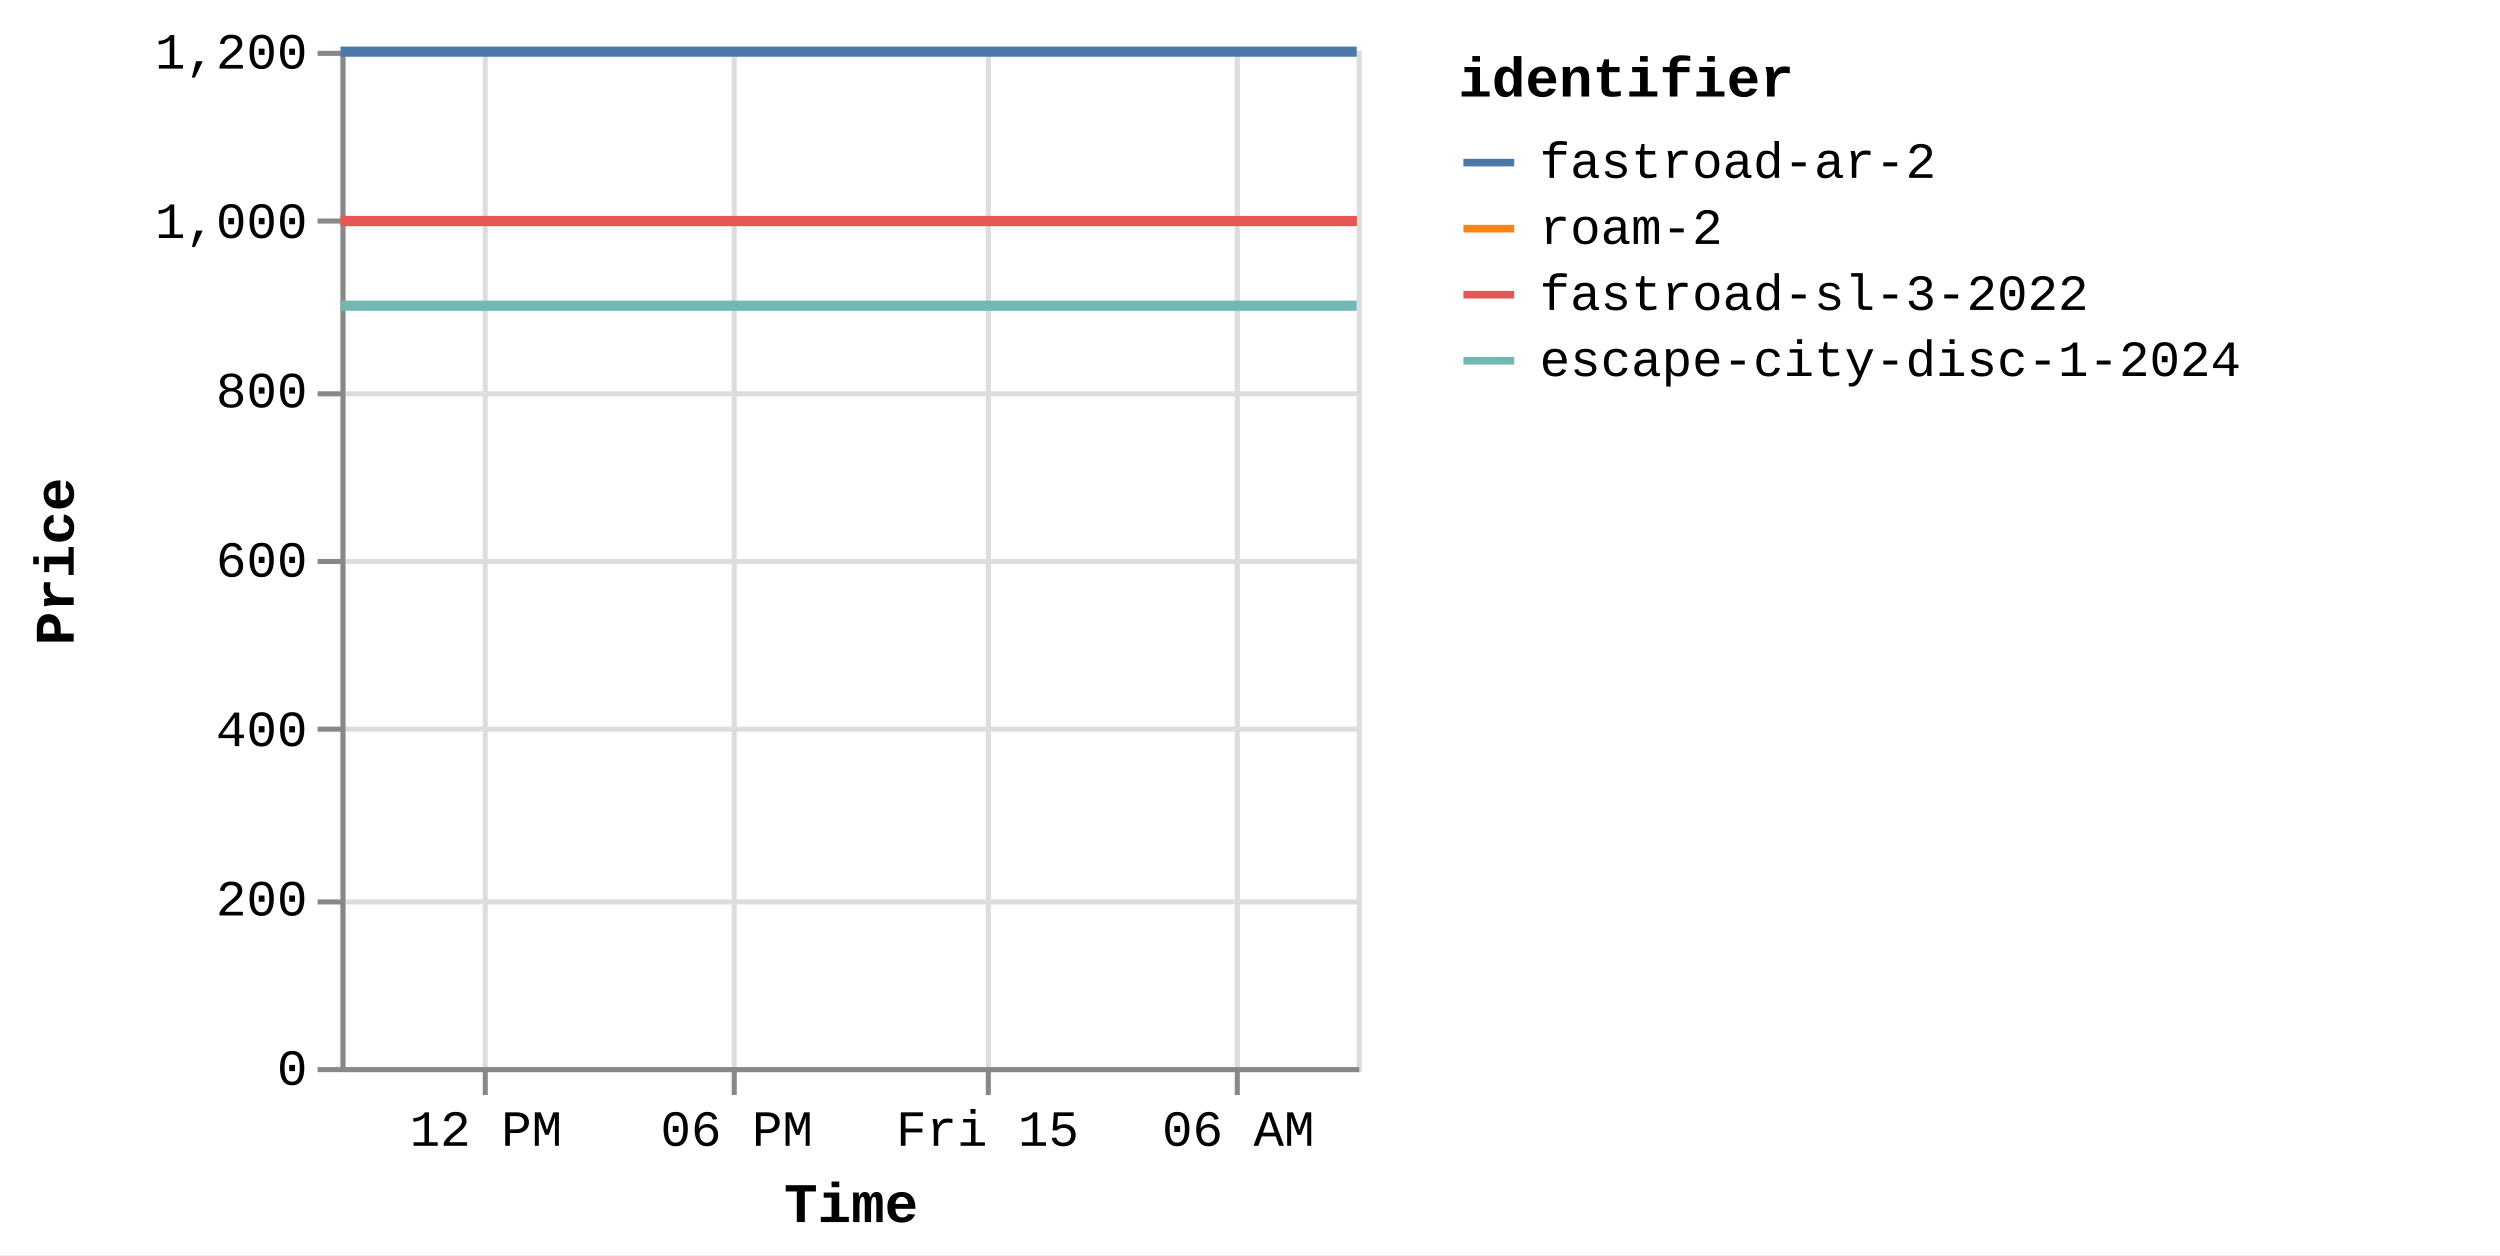
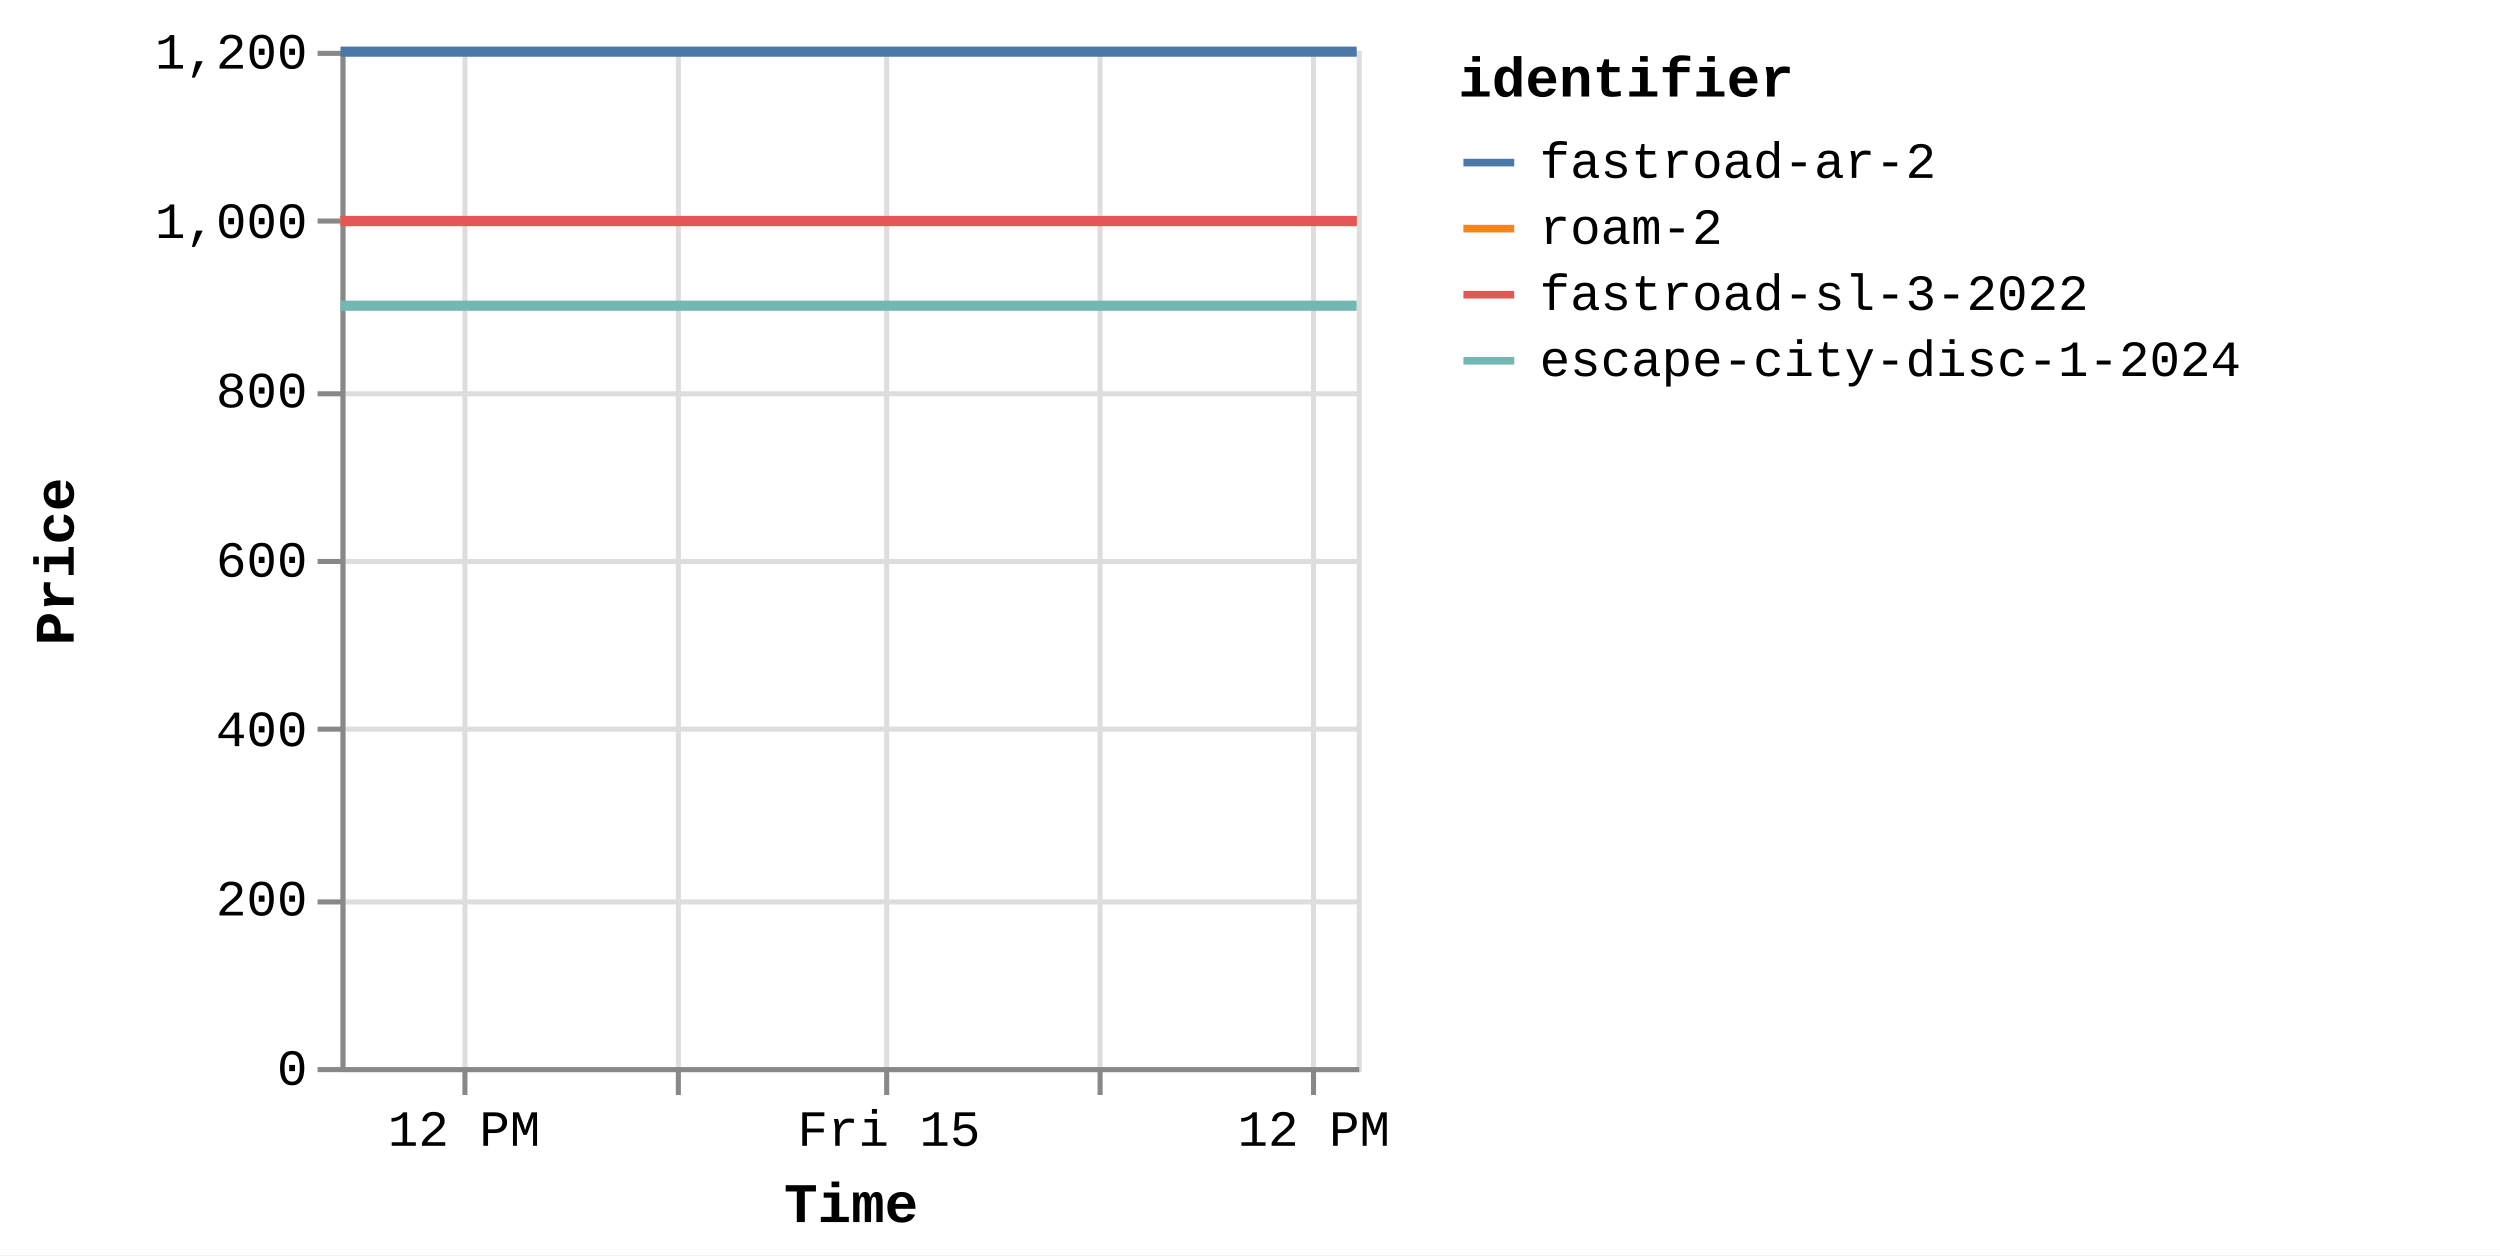
<svg xmlns="http://www.w3.org/2000/svg" version="1.1" class="marks" width="492" height="247" viewBox="0 0 492 247">
  <rect width="492" height="247" fill="white" />
  <g fill="none" stroke-miterlimit="10" transform="translate(67,10)">
    <g class="mark-group role-frame root" role="graphics-object" aria-roledescription="group mark container">
      <g transform="translate(0,0)">
        <path class="background" aria-hidden="true" d="M0.5,0.5h200v200h-200Z" stroke="#ddd" />
        <g>
          <g class="mark-group role-axis" aria-hidden="true">
            <g transform="translate(0.5,200.5)">
              <path class="background" aria-hidden="true" d="M0,0h0v0h0Z" pointer-events="none" />
              <g>
                <g class="mark-rule role-axis-grid" pointer-events="none">
-                   <line transform="translate(28,-200)" x2="0" y2="200" stroke="#ddd" stroke-width="1" opacity="1" />
-                   <line transform="translate(77,-200)" x2="0" y2="200" stroke="#ddd" stroke-width="1" opacity="1" />
-                   <line transform="translate(127,-200)" x2="0" y2="200" stroke="#ddd" stroke-width="1" opacity="1" />
-                   <line transform="translate(176,-200)" x2="0" y2="200" stroke="#ddd" stroke-width="1" opacity="1" />
+                   <line transform="translate(24,-200)" x2="0" y2="200" stroke="#ddd" stroke-width="1" opacity="1" />
+                   <line transform="translate(66,-200)" x2="0" y2="200" stroke="#ddd" stroke-width="1" opacity="1" />
+                   <line transform="translate(107,-200)" x2="0" y2="200" stroke="#ddd" stroke-width="1" opacity="1" />
+                   <line transform="translate(149,-200)" x2="0" y2="200" stroke="#ddd" stroke-width="1" opacity="1" />
+                   <line transform="translate(191,-200)" x2="0" y2="200" stroke="#ddd" stroke-width="1" opacity="1" />
                </g>
              </g>
              <path class="foreground" aria-hidden="true" d="" pointer-events="none" display="none" />
            </g>
          </g>
          <g class="mark-group role-axis" aria-hidden="true">
            <g transform="translate(0.5,0.5)">
              <path class="background" aria-hidden="true" d="M0,0h0v0h0Z" pointer-events="none" />
              <g>
                <g class="mark-rule role-axis-grid" pointer-events="none">
                  <line transform="translate(0,200)" x2="200" y2="0" stroke="#ddd" stroke-width="1" opacity="1" />
                  <line transform="translate(0,167)" x2="200" y2="0" stroke="#ddd" stroke-width="1" opacity="1" />
                  <line transform="translate(0,133)" x2="200" y2="0" stroke="#ddd" stroke-width="1" opacity="1" />
                  <line transform="translate(0,100)" x2="200" y2="0" stroke="#ddd" stroke-width="1" opacity="1" />
                  <line transform="translate(0,67)" x2="200" y2="0" stroke="#ddd" stroke-width="1" opacity="1" />
                  <line transform="translate(0,33)" x2="200" y2="0" stroke="#ddd" stroke-width="1" opacity="1" />
                  <line transform="translate(0,0)" x2="200" y2="0" stroke="#ddd" stroke-width="1" opacity="1" />
                </g>
              </g>
              <path class="foreground" aria-hidden="true" d="" pointer-events="none" display="none" />
            </g>
          </g>
-           <g class="mark-group role-axis" role="graphics-symbol" aria-roledescription="axis" aria-label="X-axis titled 'Time' for a time scale with values from Thursday, 14 August 2025, 8:34:48 AM to Friday, 15 August 2025, 8:53:41 AM">
+           <g class="mark-group role-axis" role="graphics-symbol" aria-roledescription="axis" aria-label="X-axis titled 'Time' for a time scale with values from Thursday, 14 August 2025, 8:34:48 AM to Friday, 15 August 2025, 1:17:02 PM">
            <g transform="translate(0.5,200.5)">
              <path class="background" aria-hidden="true" d="M0,0h0v0h0Z" pointer-events="none" />
              <g>
                <g class="mark-rule role-axis-tick" pointer-events="none">
-                   <line transform="translate(28,0)" x2="0" y2="5" stroke="#888" stroke-width="1" opacity="1" />
-                   <line transform="translate(77,0)" x2="0" y2="5" stroke="#888" stroke-width="1" opacity="1" />
-                   <line transform="translate(127,0)" x2="0" y2="5" stroke="#888" stroke-width="1" opacity="1" />
-                   <line transform="translate(176,0)" x2="0" y2="5" stroke="#888" stroke-width="1" opacity="1" />
+                   <line transform="translate(24,0)" x2="0" y2="5" stroke="#888" stroke-width="1" opacity="1" />
+                   <line transform="translate(66,0)" x2="0" y2="5" stroke="#888" stroke-width="1" opacity="1" />
+                   <line transform="translate(107,0)" x2="0" y2="5" stroke="#888" stroke-width="1" opacity="1" />
+                   <line transform="translate(149,0)" x2="0" y2="5" stroke="#888" stroke-width="1" opacity="1" />
+                   <line transform="translate(191,0)" x2="0" y2="5" stroke="#888" stroke-width="1" opacity="1" />
                </g>
                <g class="mark-text role-axis-label" pointer-events="none">
-                   <text text-anchor="middle" transform="translate(28.1294,15)" font-family="Liberation Mono" font-size="10px" fill="#000" opacity="1">12 PM</text>
-                   <text text-anchor="middle" transform="translate(77.48225,15)" font-family="Liberation Mono" font-size="10px" fill="#000" opacity="1">06 PM</text>
-                   <text text-anchor="middle" transform="translate(126.8351,15)" font-family="Liberation Mono" font-size="10px" fill="#000" opacity="1">Fri 15</text>
-                   <text text-anchor="middle" transform="translate(176.188,15)" font-family="Liberation Mono" font-size="10px" fill="#000" opacity="1">06 AM</text>
+                   <text text-anchor="middle" transform="translate(23.82817,15)" font-family="Liberation Mono" font-size="10px" fill="#000" opacity="1">12 PM</text>
+                   <text text-anchor="middle" transform="translate(65.63454,15)" font-family="Liberation Mono" font-size="10px" fill="#000" opacity="0">06 PM</text>
+                   <text text-anchor="middle" transform="translate(107.4409,15)" font-family="Liberation Mono" font-size="10px" fill="#000" opacity="1">Fri 15</text>
+                   <text text-anchor="middle" transform="translate(149.2473,15)" font-family="Liberation Mono" font-size="10px" fill="#000" opacity="0">06 AM</text>
+                   <text text-anchor="middle" transform="translate(191.0537,15)" font-family="Liberation Mono" font-size="10px" fill="#000" opacity="1">12 PM</text>
                </g>
                <g class="mark-rule role-axis-domain" pointer-events="none">
                  <line transform="translate(0,0)" x2="200" y2="0" stroke="#888" stroke-width="1" opacity="1" />
                </g>
                <g class="mark-text role-axis-title" pointer-events="none">
                  <text text-anchor="middle" transform="translate(100,30)" font-family="Liberation Mono" font-size="11px" font-weight="bold" fill="#000" opacity="1">Time</text>
                </g>
              </g>
              <path class="foreground" aria-hidden="true" d="" pointer-events="none" display="none" />
            </g>
          </g>
          <g class="mark-group role-axis" role="graphics-symbol" aria-roledescription="axis" aria-label="Y-axis titled 'Price' for a linear scale with values from 0 to 1,200">
            <g transform="translate(0.5,0.5)">
              <path class="background" aria-hidden="true" d="M0,0h0v0h0Z" pointer-events="none" />
              <g>
                <g class="mark-rule role-axis-tick" pointer-events="none">
                  <line transform="translate(0,200)" x2="-5" y2="0" stroke="#888" stroke-width="1" opacity="1" />
                  <line transform="translate(0,167)" x2="-5" y2="0" stroke="#888" stroke-width="1" opacity="1" />
                  <line transform="translate(0,133)" x2="-5" y2="0" stroke="#888" stroke-width="1" opacity="1" />
                  <line transform="translate(0,100)" x2="-5" y2="0" stroke="#888" stroke-width="1" opacity="1" />
                  <line transform="translate(0,67)" x2="-5" y2="0" stroke="#888" stroke-width="1" opacity="1" />
                  <line transform="translate(0,33)" x2="-5" y2="0" stroke="#888" stroke-width="1" opacity="1" />
                  <line transform="translate(0,0)" x2="-5" y2="0" stroke="#888" stroke-width="1" opacity="1" />
                </g>
                <g class="mark-text role-axis-label" pointer-events="none">
                  <text text-anchor="end" transform="translate(-7,203)" font-family="Liberation Mono" font-size="10px" fill="#000" opacity="1">0</text>
                  <text text-anchor="end" transform="translate(-7,169.6667)" font-family="Liberation Mono" font-size="10px" fill="#000" opacity="1">200</text>
                  <text text-anchor="end" transform="translate(-7,136.3333)" font-family="Liberation Mono" font-size="10px" fill="#000" opacity="1">400</text>
                  <text text-anchor="end" transform="translate(-7,103)" font-family="Liberation Mono" font-size="10px" fill="#000" opacity="1">600</text>
                  <text text-anchor="end" transform="translate(-7,69.66667)" font-family="Liberation Mono" font-size="10px" fill="#000" opacity="1">800</text>
                  <text text-anchor="end" transform="translate(-7,36.33333)" font-family="Liberation Mono" font-size="10px" fill="#000" opacity="1">1,000</text>
                  <text text-anchor="end" transform="translate(-7,3)" font-family="Liberation Mono" font-size="10px" fill="#000" opacity="1">1,200</text>
                </g>
                <g class="mark-rule role-axis-domain" pointer-events="none">
                  <line transform="translate(0,200)" x2="0" y2="-200" stroke="#888" stroke-width="1" opacity="1" />
                </g>
                <g class="mark-text role-axis-title" pointer-events="none">
                  <text text-anchor="middle" transform="translate(-51,100) rotate(-90) translate(0,-2)" font-family="Liberation Mono" font-size="11px" font-weight="bold" fill="#000" opacity="1">Price</text>
                </g>
              </g>
              <path class="foreground" aria-hidden="true" d="" pointer-events="none" display="none" />
            </g>
          </g>
          <g class="mark-group role-scope pathgroup" role="graphics-object" aria-roledescription="group mark container">
            <g transform="translate(0,0)">
              <path class="background" aria-hidden="true" d="M0,0h200v200h-200Z" />
              <g>
                <g class="mark-line role-mark marks" role="graphics-object" aria-roledescription="line mark container">
-                   <path aria-label="Time: Aug 14, 2025; Price: 899; identifier: escape-city-disc-1-2024" role="graphics-symbol" aria-roledescription="line mark" d="M0,50.167L1.639,50.167L2.934,50.167L39.332,50.167L68.258,50.167L100.71,50.167L167.294,50.167L199.985,50.167" stroke="#72b7b2" stroke-width="2" />
-                 </g>
-               </g>
-               <path class="foreground" aria-hidden="true" d="" display="none" />
-             </g>
-             <g transform="translate(0,0)">
-               <path class="background" aria-hidden="true" d="M0,0h200v200h-200Z" />
-               <g>
-                 <g class="mark-line role-mark marks" role="graphics-object" aria-roledescription="line mark container">
-                   <path aria-label="Time: Aug 14, 2025; Price: 999; identifier: roam-2" role="graphics-symbol" aria-roledescription="line mark" d="M0.005,33.5L1.644,33.5L2.939,33.5L39.337,33.5L68.264,33.5L100.714,33.5L167.299,33.5L199.99,33.5" stroke="#f58518" stroke-width="2" />
-                 </g>
-               </g>
-               <path class="foreground" aria-hidden="true" d="" display="none" />
-             </g>
-             <g transform="translate(0,0)">
-               <path class="background" aria-hidden="true" d="M0,0h200v200h-200Z" />
-               <g>
-                 <g class="mark-line role-mark marks" role="graphics-object" aria-roledescription="line mark container">
-                   <path aria-label="Time: Aug 14, 2025; Price: 999; identifier: fastroad-sl-3-2022" role="graphics-symbol" aria-roledescription="line mark" d="M0.009,33.5L1.647,33.5L2.943,33.5L39.341,33.5L68.27,33.5L100.718,33.5L167.303,33.5L199.996,33.5" stroke="#e45756" stroke-width="2" />
-                 </g>
-               </g>
-               <path class="foreground" aria-hidden="true" d="" display="none" />
-             </g>
-             <g transform="translate(0,0)">
-               <path class="background" aria-hidden="true" d="M0,0h200v200h-200Z" />
-               <g>
-                 <g class="mark-line role-mark marks" role="graphics-object" aria-roledescription="line mark container">
-                   <path aria-label="Time: Aug 14, 2025; Price: 1199; identifier: fastroad-ar-2" role="graphics-symbol" aria-roledescription="line mark" d="M0.013,0.167L1.651,0.167L2.946,0.167L39.345,0.167L68.275,0.167L100.722,0.167L167.308,0.167L200,0.167" stroke="#4c78a8" stroke-width="2" />
+                   <path aria-label="Time: Aug 14, 2025; Price: 899; identifier: escape-city-disc-1-2024" role="graphics-symbol" aria-roledescription="line mark" d="M0,50.167L1.389,50.167L2.485,50.167L33.318,50.167L57.821,50.167L85.311,50.167L141.713,50.167L169.406,50.167L199.989,50.167" stroke="#72b7b2" stroke-width="2" />
+                 </g>
+               </g>
+               <path class="foreground" aria-hidden="true" d="" display="none" />
+             </g>
+             <g transform="translate(0,0)">
+               <path class="background" aria-hidden="true" d="M0,0h200v200h-200Z" />
+               <g>
+                 <g class="mark-line role-mark marks" role="graphics-object" aria-roledescription="line mark container">
+                   <path aria-label="Time: Aug 14, 2025; Price: 999; identifier: roam-2" role="graphics-symbol" aria-roledescription="line mark" d="M0.004,33.5L1.392,33.5L2.49,33.5L33.322,33.5L57.825,33.5L85.314,33.5L141.717,33.5L169.41,33.5L199.992,33.5" stroke="#f58518" stroke-width="2" />
+                 </g>
+               </g>
+               <path class="foreground" aria-hidden="true" d="" display="none" />
+             </g>
+             <g transform="translate(0,0)">
+               <path class="background" aria-hidden="true" d="M0,0h200v200h-200Z" />
+               <g>
+                 <g class="mark-line role-mark marks" role="graphics-object" aria-roledescription="line mark container">
+                   <path aria-label="Time: Aug 14, 2025; Price: 999; identifier: fastroad-sl-3-2022" role="graphics-symbol" aria-roledescription="line mark" d="M0.007,33.5L1.395,33.5L2.493,33.5L33.325,33.5L57.831,33.5L85.318,33.5L141.721,33.5L169.415,33.5L199.996,33.5" stroke="#e45756" stroke-width="2" />
+                 </g>
+               </g>
+               <path class="foreground" aria-hidden="true" d="" display="none" />
+             </g>
+             <g transform="translate(0,0)">
+               <path class="background" aria-hidden="true" d="M0,0h200v200h-200Z" />
+               <g>
+                 <g class="mark-line role-mark marks" role="graphics-object" aria-roledescription="line mark container">
+                   <path aria-label="Time: Aug 14, 2025; Price: 1199; identifier: fastroad-ar-2" role="graphics-symbol" aria-roledescription="line mark" d="M0.011,0.167L1.398,0.167L2.496,0.167L33.329,0.167L57.836,0.167L85.321,0.167L141.725,0.167L169.418,0.167L200,0.167" stroke="#4c78a8" stroke-width="2" />
                </g>
              </g>
              <path class="foreground" aria-hidden="true" d="" display="none" />
            </g>
          </g>
          <g class="mark-group role-legend" role="graphics-symbol" aria-roledescription="legend" aria-label="Symbol legend titled 'identifier' for stroke color with 4 values: fastroad-ar-2, roam-2, fastroad-sl-3-2022, escape-city-disc-1-2024">
            <g transform="translate(220,0)">
              <path class="background" aria-hidden="true" d="M0,0h200v66h-200Z" pointer-events="none" />
              <g>
                <g class="mark-group role-legend-entry">
                  <g transform="translate(0,16)">
                    <path class="background" aria-hidden="true" d="M0,0h0v0h0Z" pointer-events="none" />
                    <g>
                      <g class="mark-group role-scope" role="graphics-object" aria-roledescription="group mark container">
                        <g transform="translate(0,0)">
                          <path class="background" aria-hidden="true" d="M0,0h200v11h-200Z" pointer-events="none" opacity="1" />
                          <g>
                            <g class="mark-symbol role-legend-symbol" pointer-events="none">
                              <path transform="translate(6,6)" d="M-5,0L5,0" stroke="#4c78a8" stroke-width="1.5" opacity="1" />
                            </g>
                            <g class="mark-text role-legend-label" pointer-events="none">
                              <text text-anchor="start" transform="translate(16,9)" font-family="Liberation Mono" font-size="10px" fill="#000" opacity="1">fastroad-ar-2</text>
                            </g>
                          </g>
                          <path class="foreground" aria-hidden="true" d="" pointer-events="none" display="none" />
                        </g>
                        <g transform="translate(0,13)">
                          <path class="background" aria-hidden="true" d="M0,0h200v11h-200Z" pointer-events="none" opacity="1" />
                          <g>
                            <g class="mark-symbol role-legend-symbol" pointer-events="none">
                              <path transform="translate(6,6)" d="M-5,0L5,0" stroke="#f58518" stroke-width="1.5" opacity="1" />
                            </g>
                            <g class="mark-text role-legend-label" pointer-events="none">
                              <text text-anchor="start" transform="translate(16,9)" font-family="Liberation Mono" font-size="10px" fill="#000" opacity="1">roam-2</text>
                            </g>
                          </g>
                          <path class="foreground" aria-hidden="true" d="" pointer-events="none" display="none" />
                        </g>
                        <g transform="translate(0,26)">
                          <path class="background" aria-hidden="true" d="M0,0h200v11h-200Z" pointer-events="none" opacity="1" />
                          <g>
                            <g class="mark-symbol role-legend-symbol" pointer-events="none">
                              <path transform="translate(6,6)" d="M-5,0L5,0" stroke="#e45756" stroke-width="1.5" opacity="1" />
                            </g>
                            <g class="mark-text role-legend-label" pointer-events="none">
                              <text text-anchor="start" transform="translate(16,9)" font-family="Liberation Mono" font-size="10px" fill="#000" opacity="1">fastroad-sl-3-2022</text>
                            </g>
                          </g>
                          <path class="foreground" aria-hidden="true" d="" pointer-events="none" display="none" />
                        </g>
                        <g transform="translate(0,39)">
                          <path class="background" aria-hidden="true" d="M0,0h200v11h-200Z" pointer-events="none" opacity="1" />
                          <g>
                            <g class="mark-symbol role-legend-symbol" pointer-events="none">
                              <path transform="translate(6,6)" d="M-5,0L5,0" stroke="#72b7b2" stroke-width="1.5" opacity="1" />
                            </g>
                            <g class="mark-text role-legend-label" pointer-events="none">
                              <text text-anchor="start" transform="translate(16,9)" font-family="Liberation Mono" font-size="10px" fill="#000" opacity="1">escape-city-disc-1-2024</text>
                            </g>
                          </g>
                          <path class="foreground" aria-hidden="true" d="" pointer-events="none" display="none" />
                        </g>
                      </g>
                    </g>
                    <path class="foreground" aria-hidden="true" d="" pointer-events="none" display="none" />
                  </g>
                </g>
                <g class="mark-text role-legend-title" pointer-events="none">
                  <text text-anchor="start" transform="translate(0,9)" font-family="Liberation Mono" font-size="11px" font-weight="bold" fill="#000" opacity="1">identifier</text>
                </g>
              </g>
              <path class="foreground" aria-hidden="true" d="" pointer-events="none" display="none" />
            </g>
          </g>
        </g>
        <path class="foreground" aria-hidden="true" d="" display="none" />
      </g>
    </g>
  </g>
</svg>
